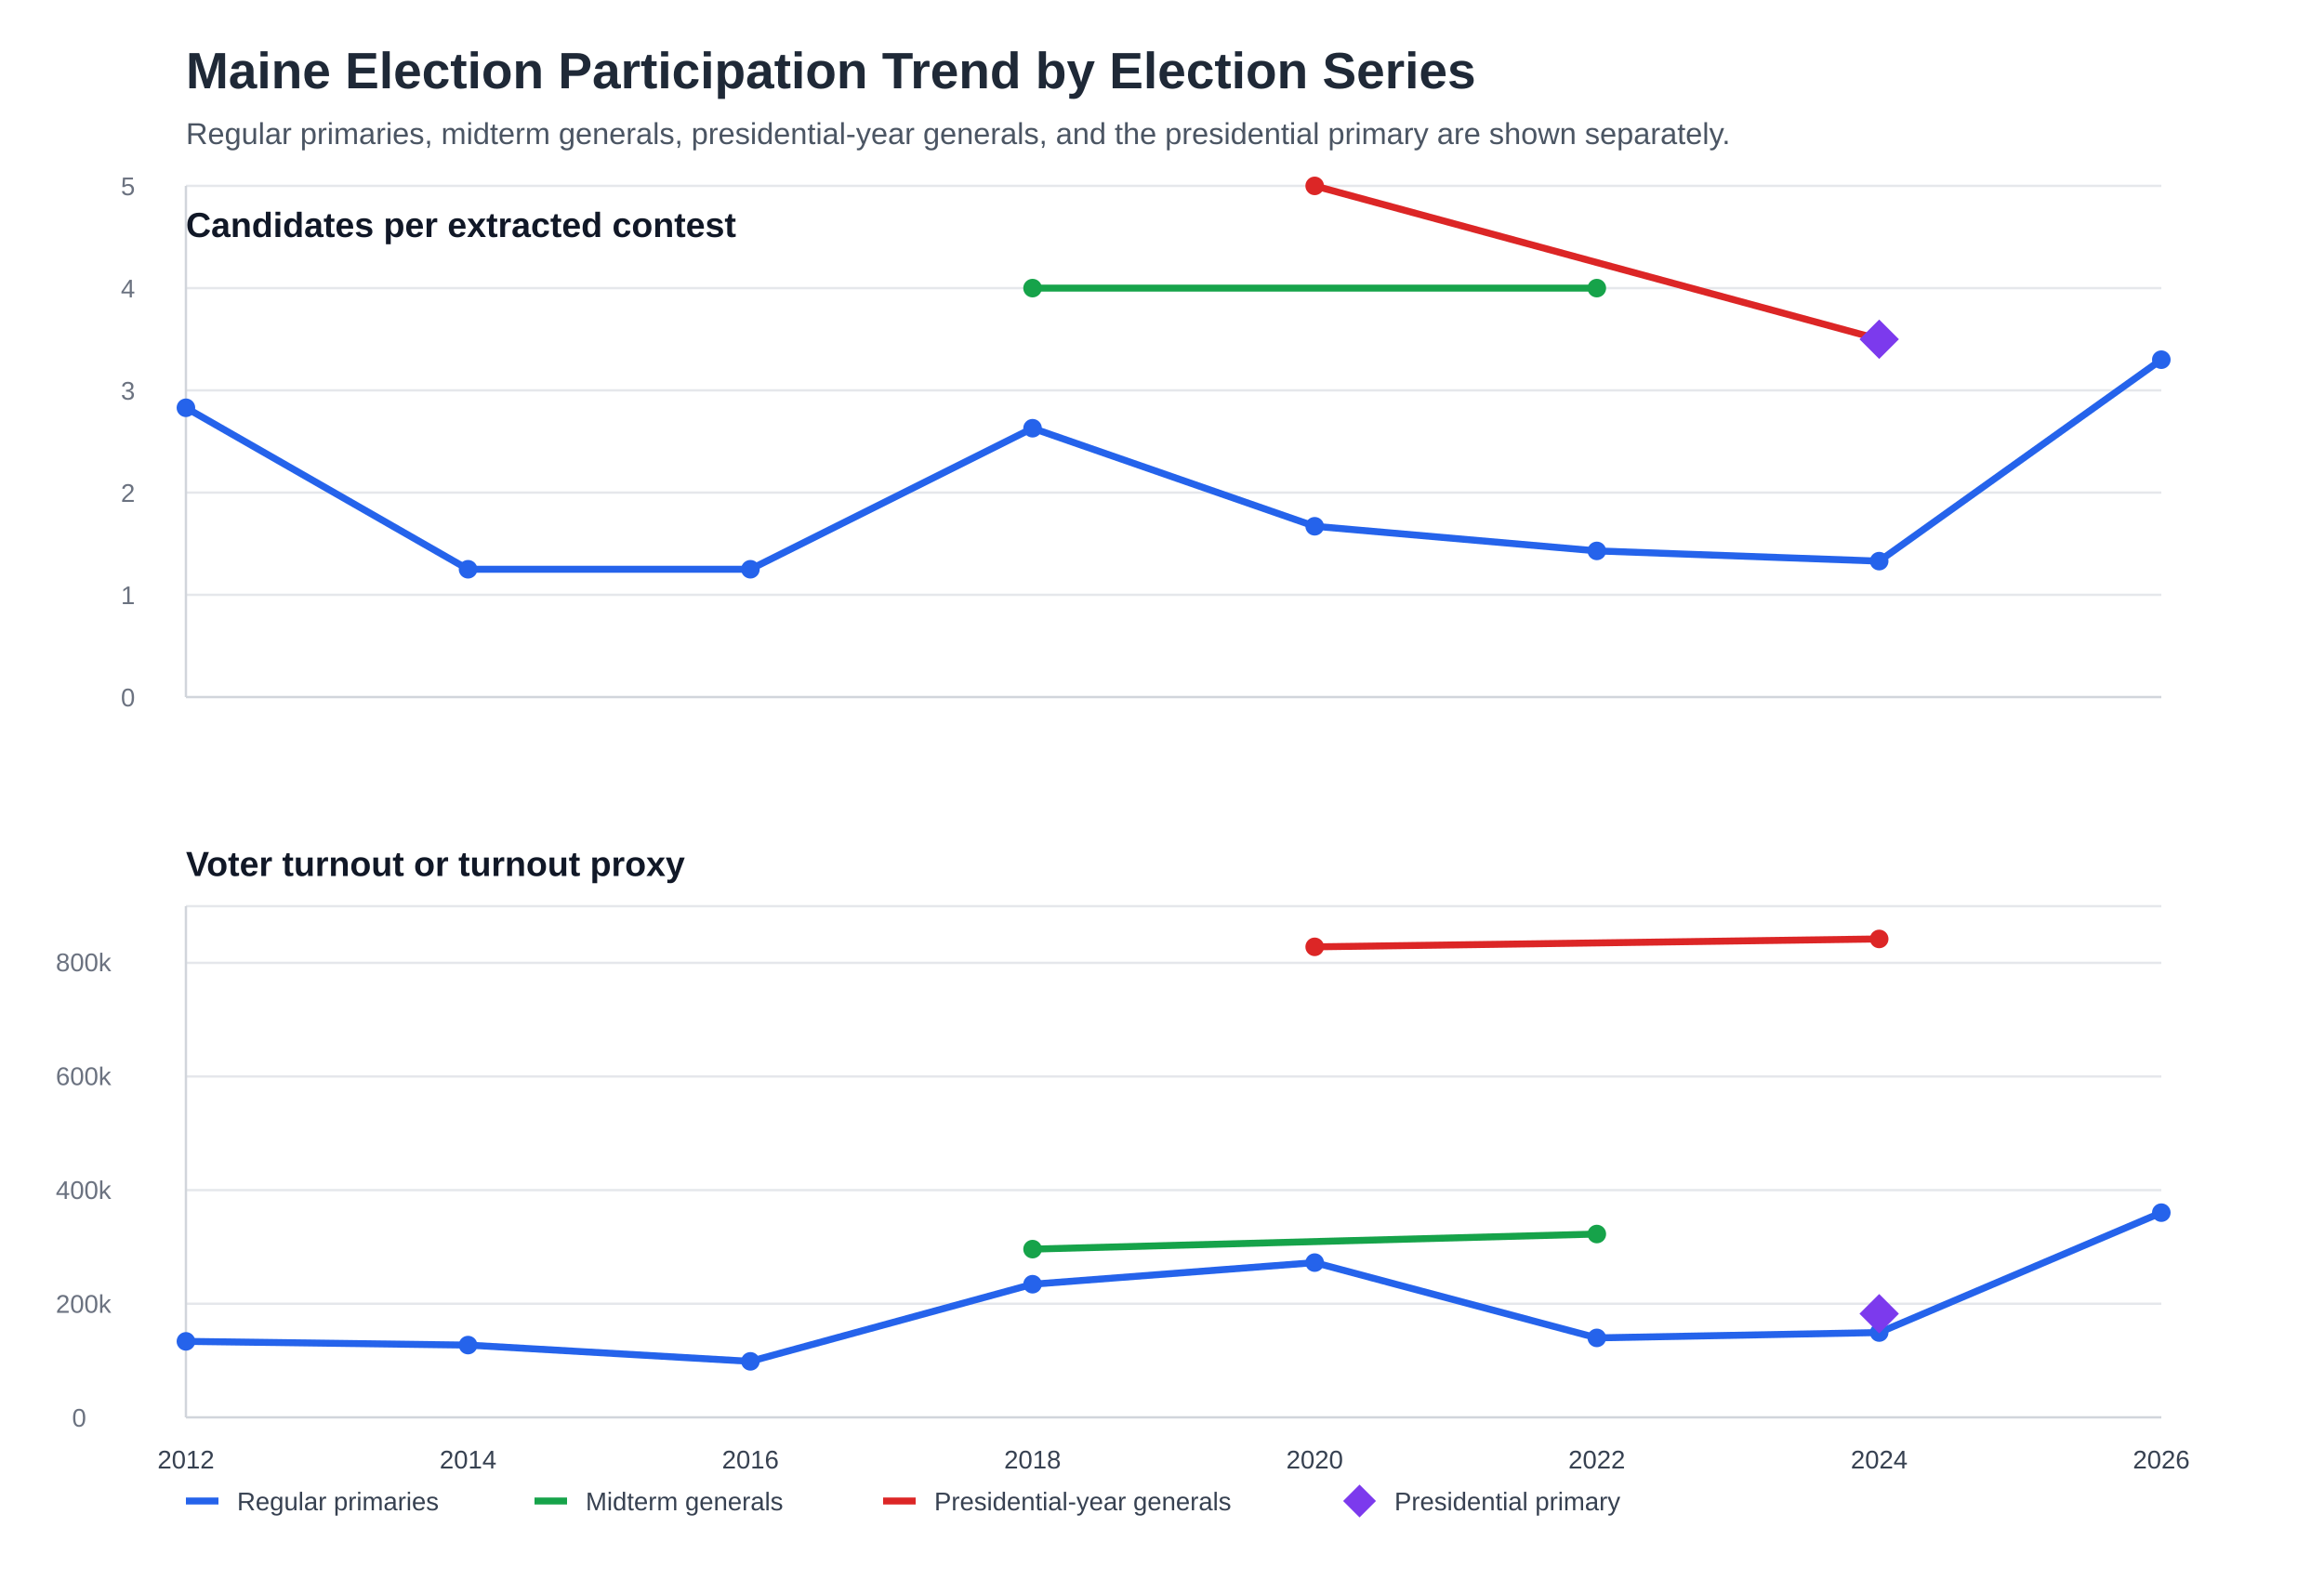
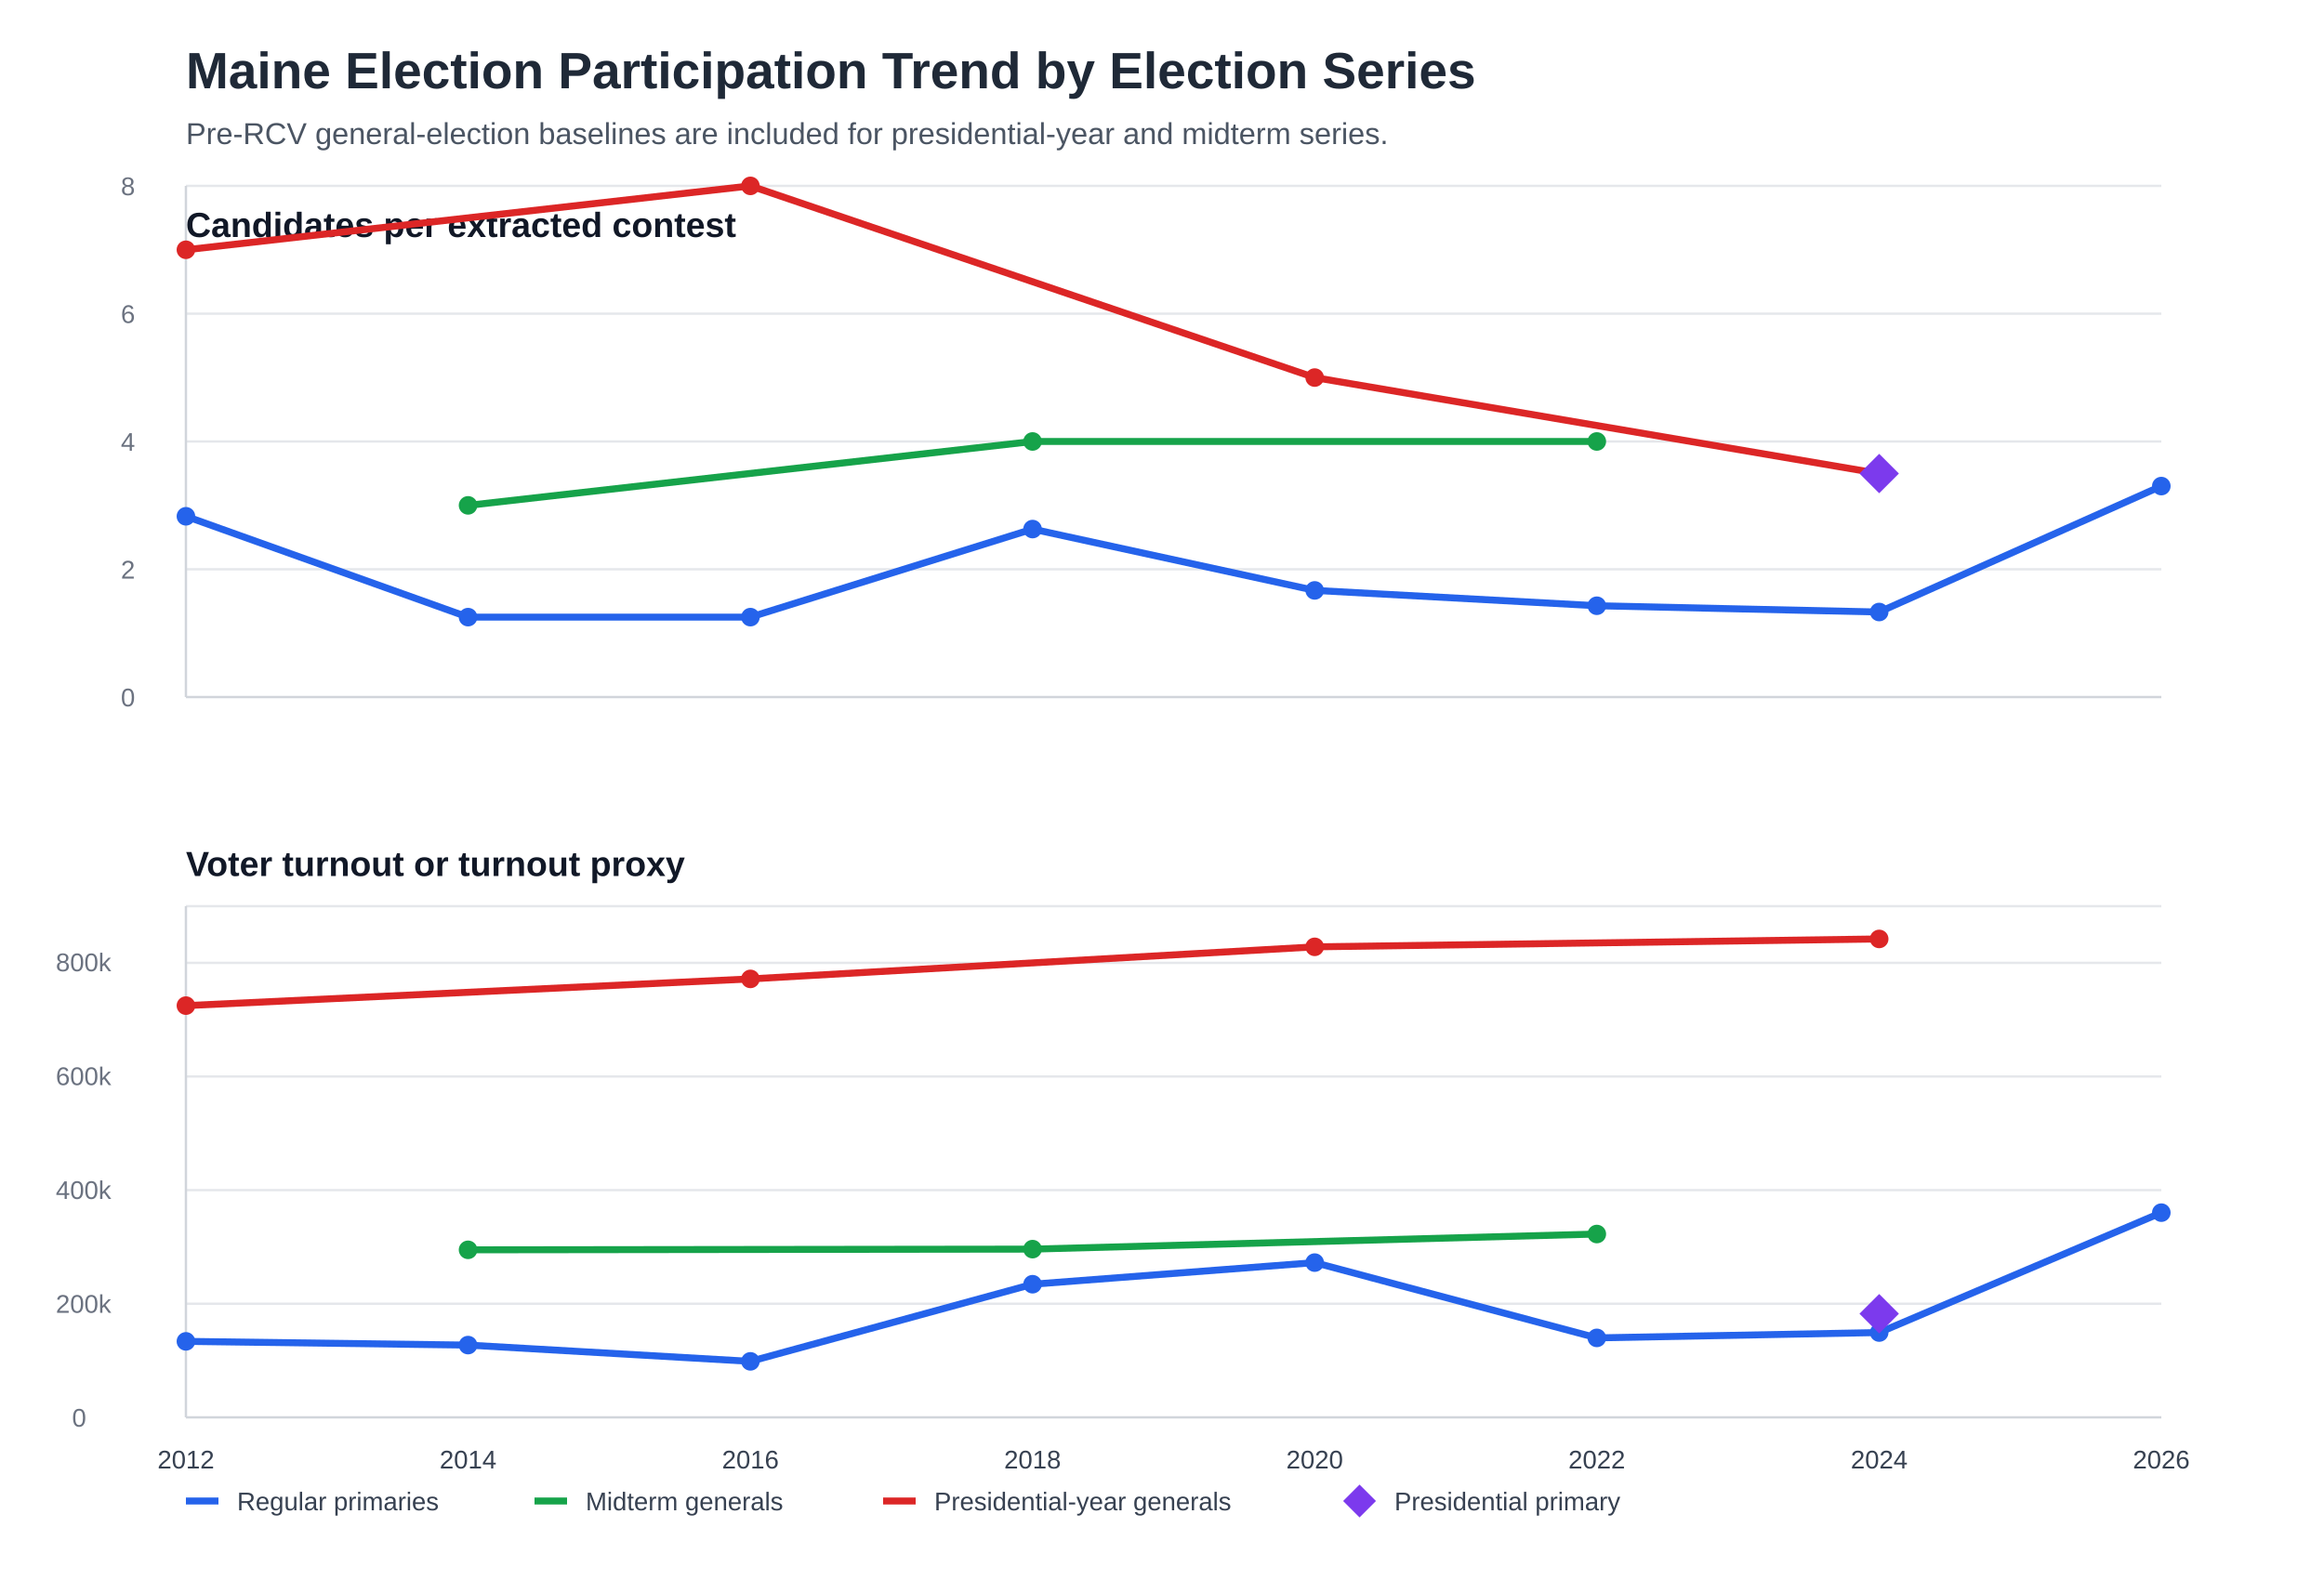
<svg xmlns="http://www.w3.org/2000/svg" width="1000" height="680" viewBox="0 0 1000 680" role="img" aria-labelledby="title desc">
  <rect width="1000" height="680" fill="#ffffff" />
  <text x="80" y="38" font-family="Arial, sans-serif" font-size="22" font-weight="700" fill="#1f2937">Maine Election Participation Trend by Election Series</text>
-   <text x="80" y="62" font-family="Arial, sans-serif" font-size="13" fill="#4b5563">Regular primaries, midterm generals, presidential-year generals, and the presidential primary are shown separately.</text>
+   <text x="80" y="62" font-family="Arial, sans-serif" font-size="13" fill="#4b5563">Pre-RCV general-election baselines are included for presidential-year and midterm series.</text>
  <line x1="80" y1="300" x2="930" y2="300" stroke="#d1d5db" stroke-width="1" />
-   <line x1="80" y1="256" x2="930" y2="256" stroke="#e5e7eb" stroke-width="1" />
-   <line x1="80" y1="212" x2="930" y2="212" stroke="#e5e7eb" stroke-width="1" />
-   <line x1="80" y1="168" x2="930" y2="168" stroke="#e5e7eb" stroke-width="1" />
-   <line x1="80" y1="124" x2="930" y2="124" stroke="#e5e7eb" stroke-width="1" />
+   <line x1="80" y1="245" x2="930" y2="245" stroke="#e5e7eb" stroke-width="1" />
+   <line x1="80" y1="190" x2="930" y2="190" stroke="#e5e7eb" stroke-width="1" />
+   <line x1="80" y1="135" x2="930" y2="135" stroke="#e5e7eb" stroke-width="1" />
  <line x1="80" y1="80" x2="930" y2="80" stroke="#e5e7eb" stroke-width="1" />
  <line x1="80" y1="80" x2="80" y2="300" stroke="#d1d5db" stroke-width="1" />
  <text x="80" y="102" font-family="Arial, sans-serif" font-size="15" font-weight="700" fill="#111827">Candidates per extracted contest</text>
  <text x="52" y="304" font-family="Arial, sans-serif" font-size="11" fill="#6b7280">0</text>
-   <text x="52" y="260" font-family="Arial, sans-serif" font-size="11" fill="#6b7280">1</text>
-   <text x="52" y="216" font-family="Arial, sans-serif" font-size="11" fill="#6b7280">2</text>
-   <text x="52" y="172" font-family="Arial, sans-serif" font-size="11" fill="#6b7280">3</text>
-   <text x="52" y="128" font-family="Arial, sans-serif" font-size="11" fill="#6b7280">4</text>
-   <text x="52" y="84" font-family="Arial, sans-serif" font-size="11" fill="#6b7280">5</text>
-   <polyline fill="none" stroke="#2563eb" stroke-width="3" points="80.0,175.5 201.4,245.0 322.9,245.0 444.3,184.3 565.7,226.5 687.1,237.1 808.6,241.5 930.0,154.8" />
-   <polyline fill="none" stroke="#16a34a" stroke-width="3" points="444.3,124.0 687.1,124.0" />
-   <polyline fill="none" stroke="#dc2626" stroke-width="3" points="565.7,80.0 808.6,146.0" />
+   <text x="52" y="249" font-family="Arial, sans-serif" font-size="11" fill="#6b7280">2</text>
+   <text x="52" y="194" font-family="Arial, sans-serif" font-size="11" fill="#6b7280">4</text>
+   <text x="52" y="139" font-family="Arial, sans-serif" font-size="11" fill="#6b7280">6</text>
+   <text x="52" y="84" font-family="Arial, sans-serif" font-size="11" fill="#6b7280">8</text>
+   <polyline fill="none" stroke="#2563eb" stroke-width="3" points="80.0,222.2 201.4,265.6 322.9,265.6 444.3,227.7 565.7,254.1 687.1,260.7 808.6,263.4 930.0,209.2" />
+   <polyline fill="none" stroke="#16a34a" stroke-width="3" points="201.4,217.5 444.3,190.0 687.1,190.0" />
+   <polyline fill="none" stroke="#dc2626" stroke-width="3" points="80.0,107.5 322.9,80.0 565.7,162.5 808.6,203.8" />
  <g fill="#2563eb">
-     <circle cx="80.0" cy="175.5" r="4" />
-     <circle cx="201.4" cy="245.0" r="4" />
-     <circle cx="322.9" cy="245.0" r="4" />
-     <circle cx="444.3" cy="184.3" r="4" />
-     <circle cx="565.7" cy="226.5" r="4" />
-     <circle cx="687.1" cy="237.1" r="4" />
-     <circle cx="808.6" cy="241.5" r="4" />
-     <circle cx="930.0" cy="154.8" r="4" />
+     <circle cx="80.0" cy="222.2" r="4" />
+     <circle cx="201.4" cy="265.6" r="4" />
+     <circle cx="322.9" cy="265.6" r="4" />
+     <circle cx="444.3" cy="227.7" r="4" />
+     <circle cx="565.7" cy="254.1" r="4" />
+     <circle cx="687.1" cy="260.7" r="4" />
+     <circle cx="808.6" cy="263.4" r="4" />
+     <circle cx="930.0" cy="209.2" r="4" />
  </g>
  <g fill="#16a34a">
-     <circle cx="444.3" cy="124.0" r="4" />
-     <circle cx="687.1" cy="124.0" r="4" />
+     <circle cx="201.4" cy="217.5" r="4" />
+     <circle cx="444.3" cy="190.0" r="4" />
+     <circle cx="687.1" cy="190.0" r="4" />
  </g>
  <g fill="#dc2626">
-     <circle cx="565.7" cy="80.0" r="4" />
-     <circle cx="808.6" cy="146.0" r="4" />
+     <circle cx="80.0" cy="107.5" r="4" />
+     <circle cx="322.9" cy="80.0" r="4" />
+     <circle cx="565.7" cy="162.5" r="4" />
+     <circle cx="808.6" cy="203.8" r="4" />
  </g>
-   <rect x="802.6" y="140.0" width="12" height="12" fill="#7c3aed" transform="rotate(45 808.6 146.0)" />
+   <rect x="802.6" y="197.8" width="12" height="12" fill="#7c3aed" transform="rotate(45 808.6 203.8)" />
  <line x1="80" y1="610" x2="930" y2="610" stroke="#d1d5db" stroke-width="1" />
  <line x1="80" y1="561.1" x2="930" y2="561.1" stroke="#e5e7eb" stroke-width="1" />
  <line x1="80" y1="512.2" x2="930" y2="512.2" stroke="#e5e7eb" stroke-width="1" />
  <line x1="80" y1="463.3" x2="930" y2="463.3" stroke="#e5e7eb" stroke-width="1" />
  <line x1="80" y1="414.4" x2="930" y2="414.4" stroke="#e5e7eb" stroke-width="1" />
  <line x1="80" y1="390" x2="930" y2="390" stroke="#e5e7eb" stroke-width="1" />
  <line x1="80" y1="390" x2="80" y2="610" stroke="#d1d5db" stroke-width="1" />
  <text x="80" y="377" font-family="Arial, sans-serif" font-size="15" font-weight="700" fill="#111827">Voter turnout or turnout proxy</text>
  <text x="31" y="614" font-family="Arial, sans-serif" font-size="11" fill="#6b7280">0</text>
  <text x="24" y="565" font-family="Arial, sans-serif" font-size="11" fill="#6b7280">200k</text>
  <text x="24" y="516" font-family="Arial, sans-serif" font-size="11" fill="#6b7280">400k</text>
  <text x="24" y="467" font-family="Arial, sans-serif" font-size="11" fill="#6b7280">600k</text>
  <text x="24" y="418" font-family="Arial, sans-serif" font-size="11" fill="#6b7280">800k</text>
  <polyline fill="none" stroke="#2563eb" stroke-width="3" points="80.0,577.3 201.4,578.9 322.9,585.9 444.3,552.7 565.7,543.4 687.1,575.8 808.6,573.5 930.0,521.9" />
-   <polyline fill="none" stroke="#16a34a" stroke-width="3" points="444.3,537.6 687.1,531.1" />
-   <polyline fill="none" stroke="#dc2626" stroke-width="3" points="565.7,407.5 808.6,404.1" />
+   <polyline fill="none" stroke="#16a34a" stroke-width="3" points="201.4,537.9 444.3,537.6 687.1,531.1" />
+   <polyline fill="none" stroke="#dc2626" stroke-width="3" points="80.0,432.8 322.9,421.3 565.7,407.5 808.6,404.1" />
  <g fill="#2563eb">
    <circle cx="80.0" cy="577.3" r="4" />
    <circle cx="201.4" cy="578.9" r="4" />
    <circle cx="322.9" cy="585.9" r="4" />
    <circle cx="444.3" cy="552.7" r="4" />
    <circle cx="565.7" cy="543.4" r="4" />
    <circle cx="687.1" cy="575.8" r="4" />
    <circle cx="808.6" cy="573.5" r="4" />
    <circle cx="930.0" cy="521.9" r="4" />
  </g>
  <g fill="#16a34a">
+     <circle cx="201.4" cy="537.9" r="4" />
    <circle cx="444.3" cy="537.6" r="4" />
    <circle cx="687.1" cy="531.1" r="4" />
  </g>
  <g fill="#dc2626">
+     <circle cx="80.0" cy="432.8" r="4" />
+     <circle cx="322.9" cy="421.3" r="4" />
    <circle cx="565.7" cy="407.5" r="4" />
    <circle cx="808.6" cy="404.1" r="4" />
  </g>
  <rect x="802.6" y="559.4" width="12" height="12" fill="#7c3aed" transform="rotate(45 808.6 565.4)" />
  <g font-family="Arial, sans-serif" font-size="11" fill="#374151">
    <text x="80.0" y="632" text-anchor="middle">2012</text>
    <text x="201.4" y="632" text-anchor="middle">2014</text>
    <text x="322.9" y="632" text-anchor="middle">2016</text>
    <text x="444.3" y="632" text-anchor="middle">2018</text>
    <text x="565.7" y="632" text-anchor="middle">2020</text>
    <text x="687.1" y="632" text-anchor="middle">2022</text>
    <text x="808.6" y="632" text-anchor="middle">2024</text>
    <text x="930.0" y="632" text-anchor="middle">2026</text>
  </g>
  <line x1="80" y1="646" x2="94" y2="646" stroke="#2563eb" stroke-width="3" />
  <text x="102" y="650" font-family="Arial, sans-serif" font-size="11" fill="#374151">Regular primaries</text>
  <line x1="230" y1="646" x2="244" y2="646" stroke="#16a34a" stroke-width="3" />
  <text x="252" y="650" font-family="Arial, sans-serif" font-size="11" fill="#374151">Midterm generals</text>
  <line x1="380" y1="646" x2="394" y2="646" stroke="#dc2626" stroke-width="3" />
  <text x="402" y="650" font-family="Arial, sans-serif" font-size="11" fill="#374151">Presidential-year generals</text>
  <rect x="580" y="641" width="10" height="10" fill="#7c3aed" transform="rotate(45 585 646)" />
  <text x="600" y="650" font-family="Arial, sans-serif" font-size="11" fill="#374151">Presidential primary</text>
</svg>
